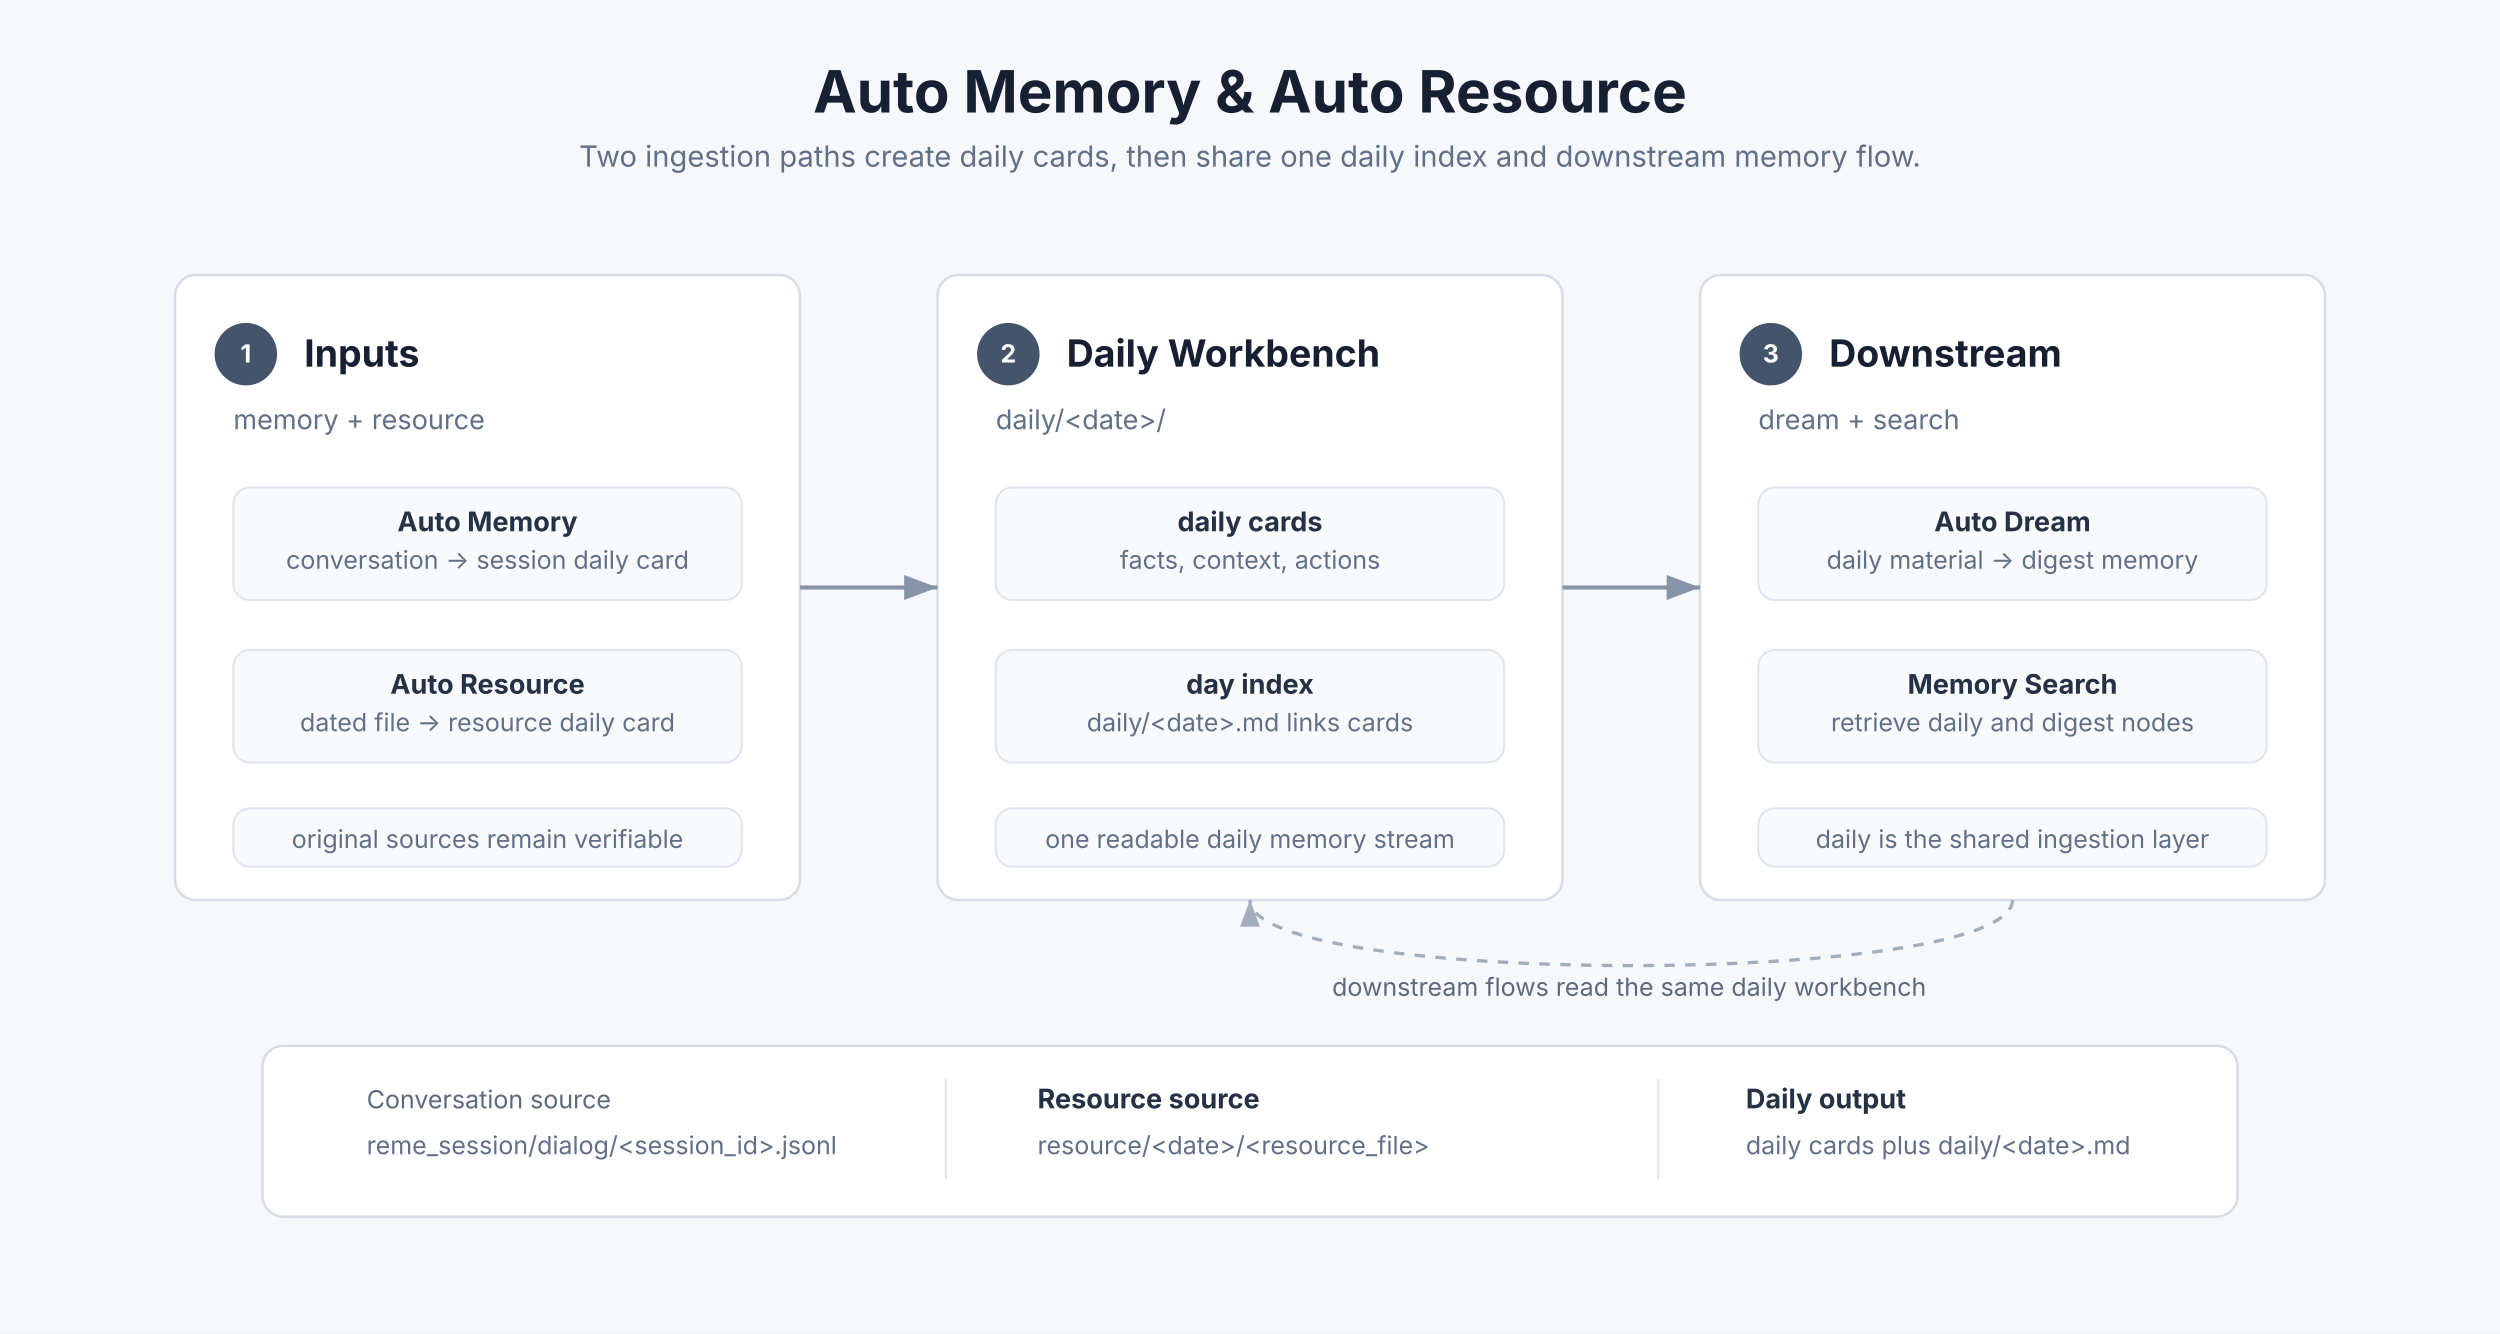
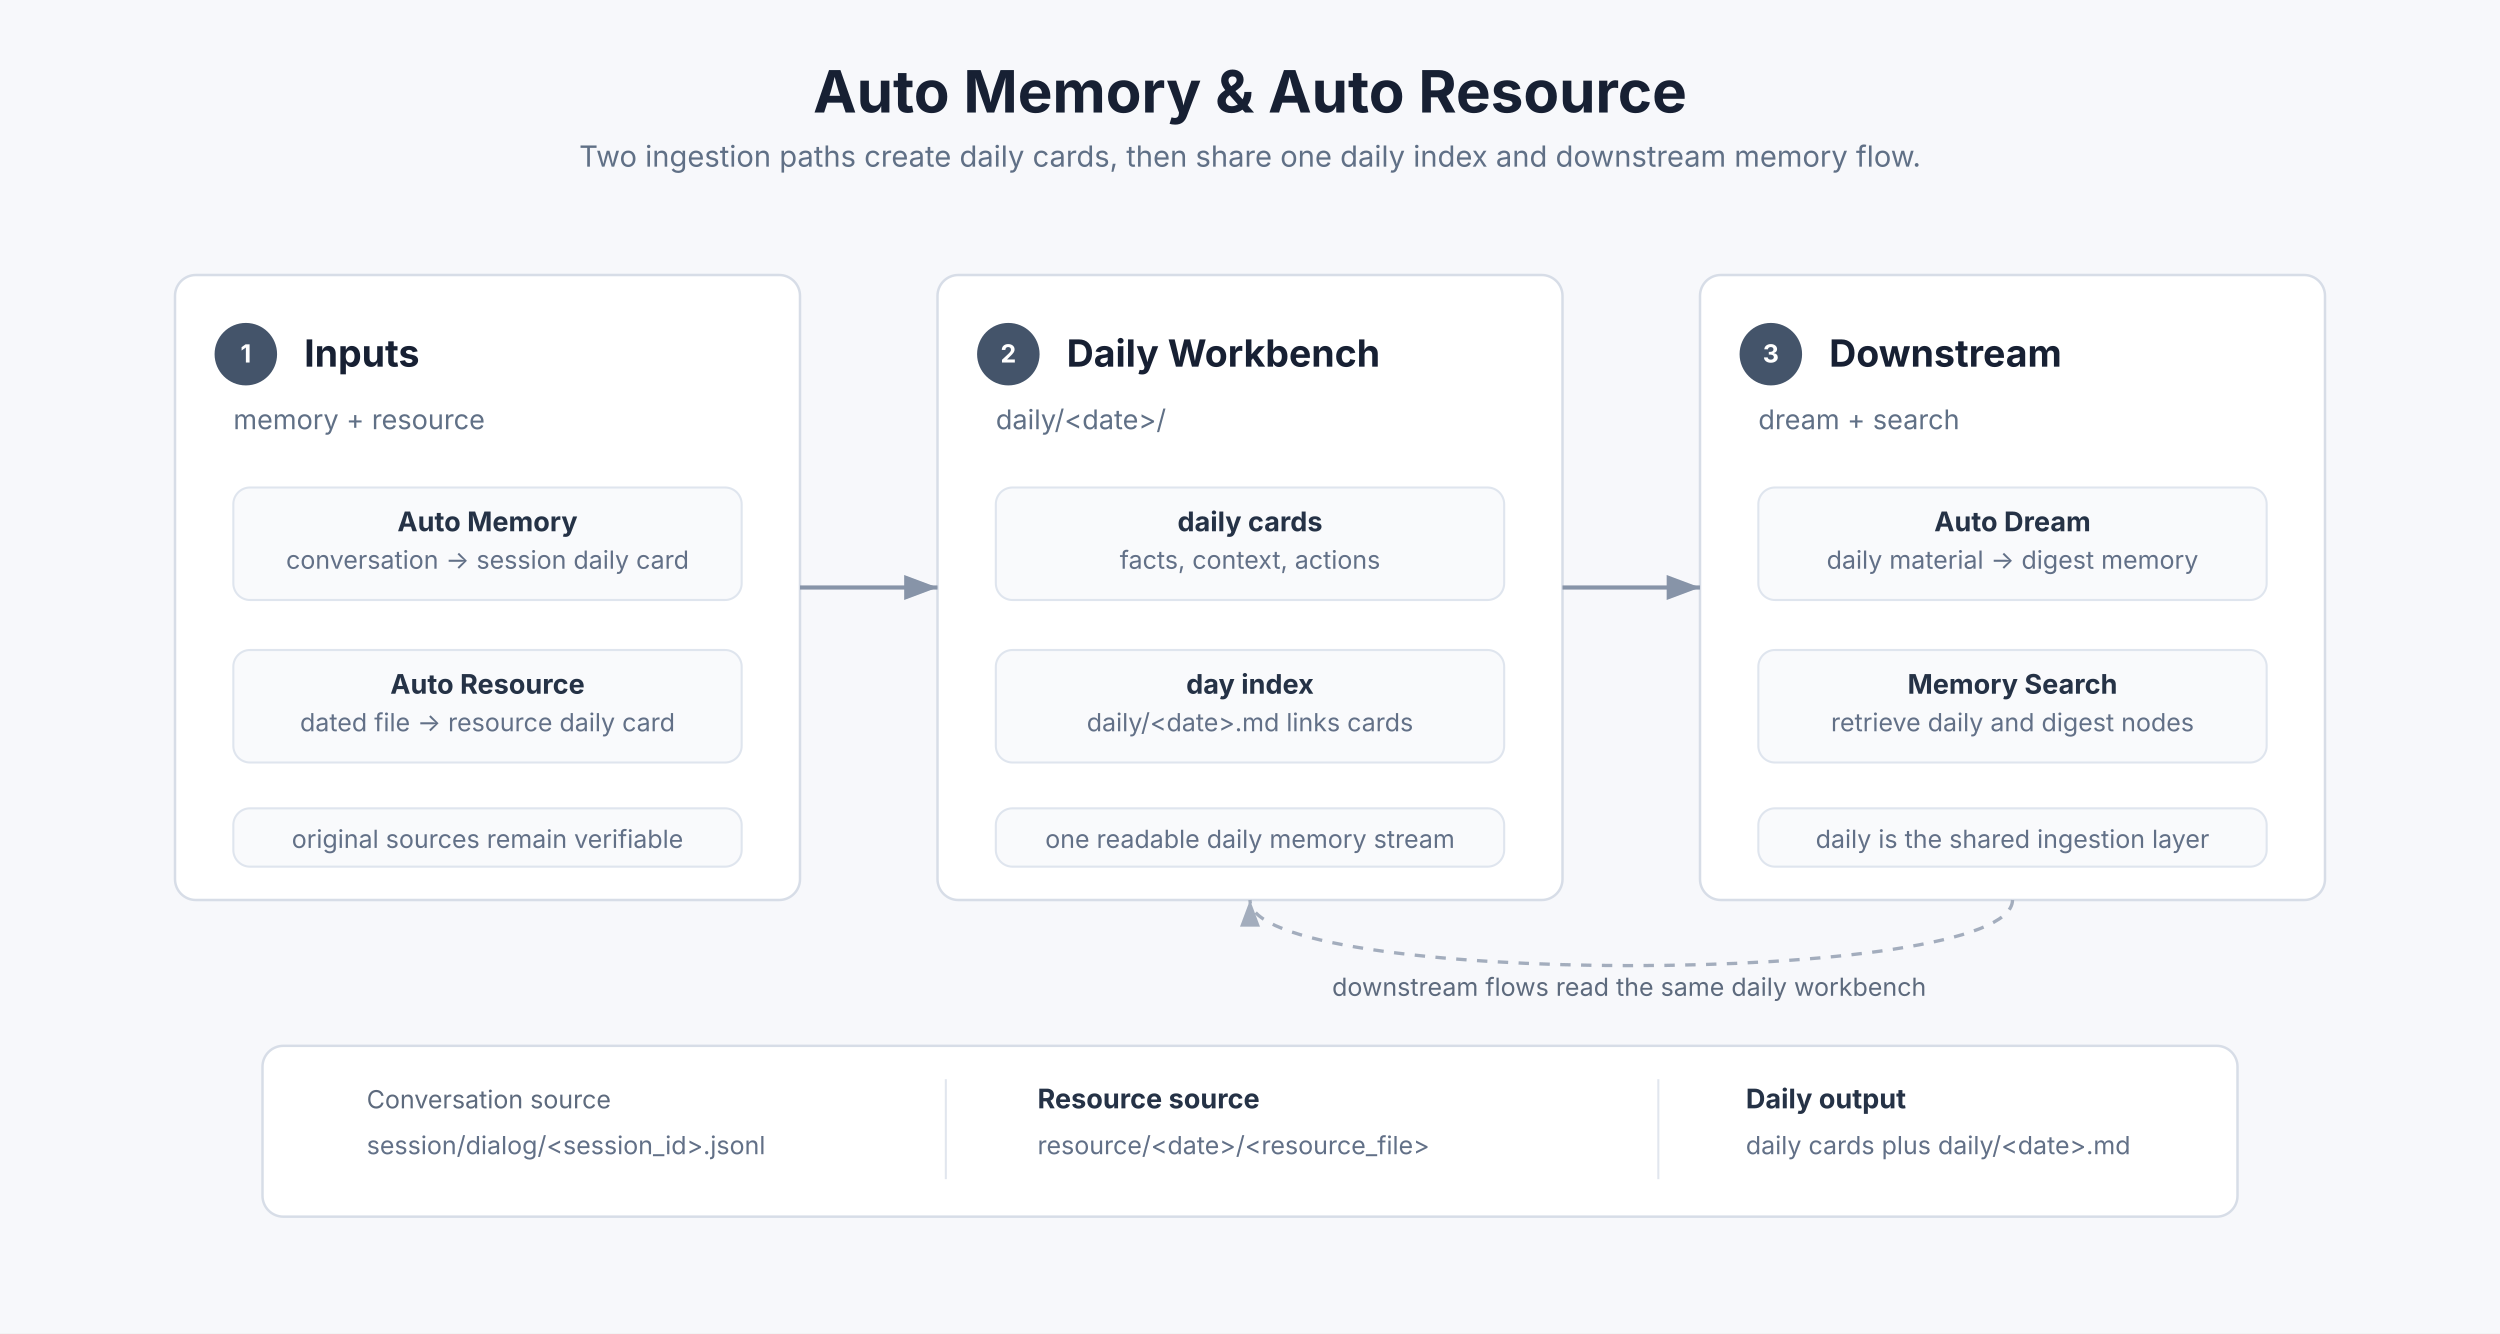
<svg xmlns="http://www.w3.org/2000/svg" width="1200" height="640" viewBox="0 0 1200 640" role="img" aria-labelledby="title desc">
  <defs>
    <style>
      .bg { fill: #f7f8fb; }
      .title { font: 700 28px -apple-system, BlinkMacSystemFont, "Segoe UI", sans-serif; fill: #172033; }
      .subtitle { font: 14px -apple-system, BlinkMacSystemFont, "Segoe UI", sans-serif; fill: #607086; }
      .step-num { font: 700 12px -apple-system, BlinkMacSystemFont, "Segoe UI", sans-serif; fill: #ffffff; }
      .step-title { font: 700 18px -apple-system, BlinkMacSystemFont, "Segoe UI", sans-serif; fill: #172033; }
      .step-subtitle { font: 13px -apple-system, BlinkMacSystemFont, "Segoe UI", sans-serif; fill: #607086; }
      .chip-title { font: 700 13px -apple-system, BlinkMacSystemFont, "Segoe UI", sans-serif; fill: #253246; }
      .chip-text { font: 12px -apple-system, BlinkMacSystemFont, "Segoe UI", sans-serif; fill: #627087; }
      .note { font: 12px -apple-system, BlinkMacSystemFont, "Segoe UI", sans-serif; fill: #5d6a7d; }
      .panel { fill: #ffffff; stroke: #d7dde7; stroke-width: 1.2; rx: 10; ry: 10; }
      .chip { fill: #f9fafc; stroke: #dfe5ee; stroke-width: 1; rx: 8; ry: 8; }
      .badge { fill: #44546a; }
      .arrow { stroke: #8794a8; stroke-width: 2; fill: none; marker-end: url(#arrow); }
      .soft-arrow { stroke: #a3adbd; stroke-width: 1.6; stroke-dasharray: 5 5; fill: none; marker-end: url(#arrow-soft); }
      .line { stroke: #e1e6ee; stroke-width: 1; }
    </style>
    <marker id="arrow" markerWidth="10" markerHeight="10" refX="8" refY="3" orient="auto" markerUnits="strokeWidth">
      <path d="M0,0 L0,6 L8,3 z" fill="#8794a8" />
    </marker>
    <marker id="arrow-soft" markerWidth="10" markerHeight="10" refX="8" refY="3" orient="auto" markerUnits="strokeWidth">
      <path d="M0,0 L0,6 L8,3 z" fill="#a3adbd" />
    </marker>
  </defs>
  <rect class="bg" x="0" y="0" width="1200" height="640" />
  <text class="title" x="600" y="54" text-anchor="middle">Auto Memory &amp; Auto Resource</text>
  <text class="subtitle" x="600" y="80" text-anchor="middle">Two ingestion paths create daily cards, then share one daily index and downstream memory flow.</text>
  <rect class="panel" x="84" y="132" width="300" height="300" />
  <circle class="badge" cx="118" cy="170" r="15" />
  <text class="step-num" x="118" y="174" text-anchor="middle">1</text>
  <text class="step-title" x="146" y="176">Inputs</text>
  <text class="step-subtitle" x="112" y="206">memory + resource</text>
  <rect class="chip" x="112" y="234" width="244" height="54" />
  <text class="chip-title" x="234" y="255" text-anchor="middle">Auto Memory</text>
  <text class="chip-text" x="234" y="273" text-anchor="middle">conversation -&gt; session daily card</text>
  <rect class="chip" x="112" y="312" width="244" height="54" />
  <text class="chip-title" x="234" y="333" text-anchor="middle">Auto Resource</text>
  <text class="chip-text" x="234" y="351" text-anchor="middle">dated file -&gt; resource daily card</text>
  <rect class="chip" x="112" y="388" width="244" height="28" />
  <text class="chip-text" x="234" y="407" text-anchor="middle">original sources remain verifiable</text>
  <rect class="panel" x="450" y="132" width="300" height="300" />
  <circle class="badge" cx="484" cy="170" r="15" />
  <text class="step-num" x="484" y="174" text-anchor="middle">2</text>
  <text class="step-title" x="512" y="176">Daily Workbench</text>
  <text class="step-subtitle" x="478" y="206">daily/&lt;date&gt;/</text>
  <rect class="chip" x="478" y="234" width="244" height="54" />
  <text class="chip-title" x="600" y="255" text-anchor="middle">daily cards</text>
  <text class="chip-text" x="600" y="273" text-anchor="middle">facts, context, actions</text>
  <rect class="chip" x="478" y="312" width="244" height="54" />
  <text class="chip-title" x="600" y="333" text-anchor="middle">day index</text>
  <text class="chip-text" x="600" y="351" text-anchor="middle">daily/&lt;date&gt;.md links cards</text>
  <rect class="chip" x="478" y="388" width="244" height="28" />
  <text class="chip-text" x="600" y="407" text-anchor="middle">one readable daily memory stream</text>
  <rect class="panel" x="816" y="132" width="300" height="300" />
  <circle class="badge" cx="850" cy="170" r="15" />
  <text class="step-num" x="850" y="174" text-anchor="middle">3</text>
  <text class="step-title" x="878" y="176">Downstream</text>
  <text class="step-subtitle" x="844" y="206">dream + search</text>
  <rect class="chip" x="844" y="234" width="244" height="54" />
  <text class="chip-title" x="966" y="255" text-anchor="middle">Auto Dream</text>
  <text class="chip-text" x="966" y="273" text-anchor="middle">daily material -&gt; digest memory</text>
  <rect class="chip" x="844" y="312" width="244" height="54" />
  <text class="chip-title" x="966" y="333" text-anchor="middle">Memory Search</text>
  <text class="chip-text" x="966" y="351" text-anchor="middle">retrieve daily and digest nodes</text>
  <rect class="chip" x="844" y="388" width="244" height="28" />
  <text class="chip-text" x="966" y="407" text-anchor="middle">daily is the shared ingestion layer</text>
  <path class="arrow" d="M384 282 H450" />
  <path class="arrow" d="M750 282 H816" />
  <rect class="panel" x="126" y="502" width="948" height="82" />
  <text class="note" x="176" y="532">Conversation source</text>
-   <text class="chip-text" x="176" y="554">reme_session/dialog/&lt;session_id&gt;.jsonl</text>
+   <text class="chip-text" x="176" y="554">session/dialog/&lt;session_id&gt;.jsonl</text>
  <line class="line" x1="454" y1="518" x2="454" y2="566" />
  <text class="chip-title" x="498" y="532">Resource source</text>
  <text class="chip-text" x="498" y="554">resource/&lt;date&gt;/&lt;resource_file&gt;</text>
  <line class="line" x1="796" y1="518" x2="796" y2="566" />
  <text class="chip-title" x="838" y="532">Daily output</text>
  <text class="chip-text" x="838" y="554">daily cards plus daily/&lt;date&gt;.md</text>
  <path class="soft-arrow" d="M966 432 C966 474 600 474 600 432" />
  <text class="note" x="782" y="478" text-anchor="middle">downstream flows read the same daily workbench</text>
</svg>
